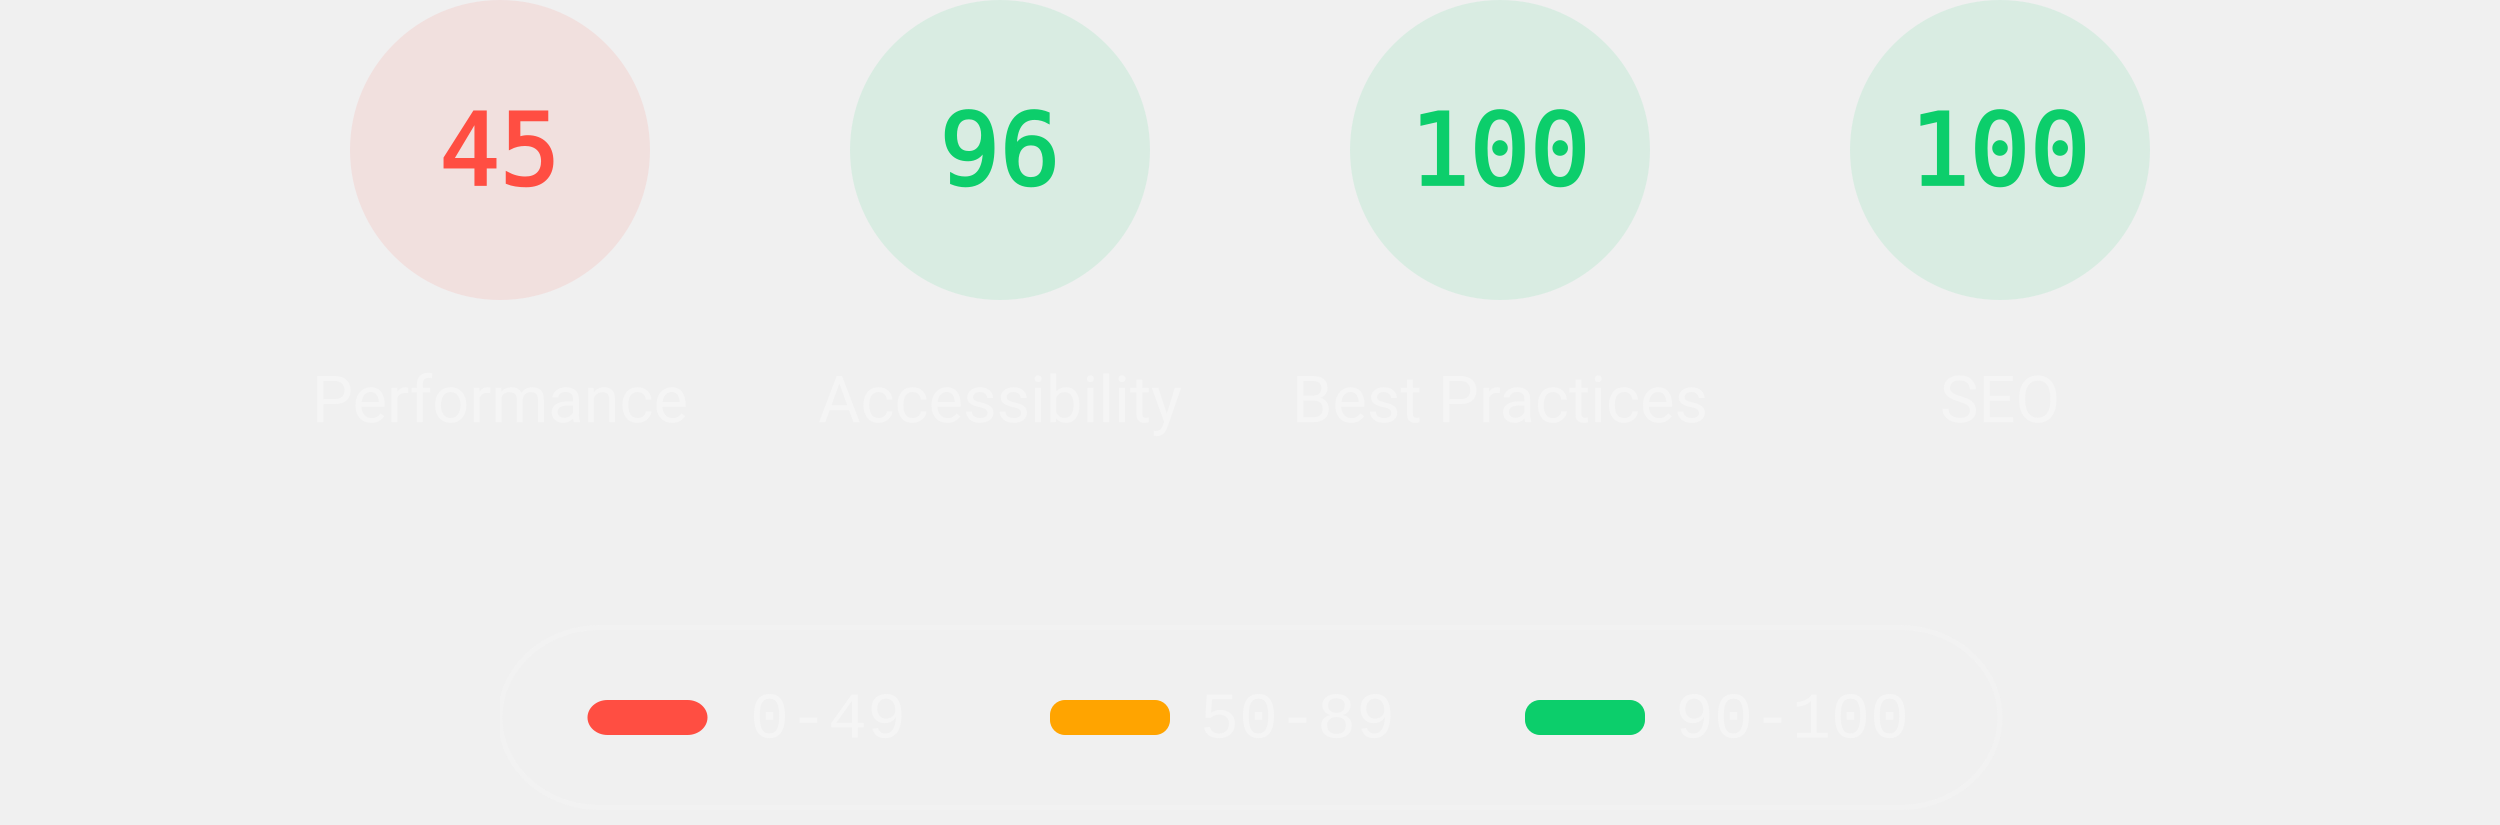
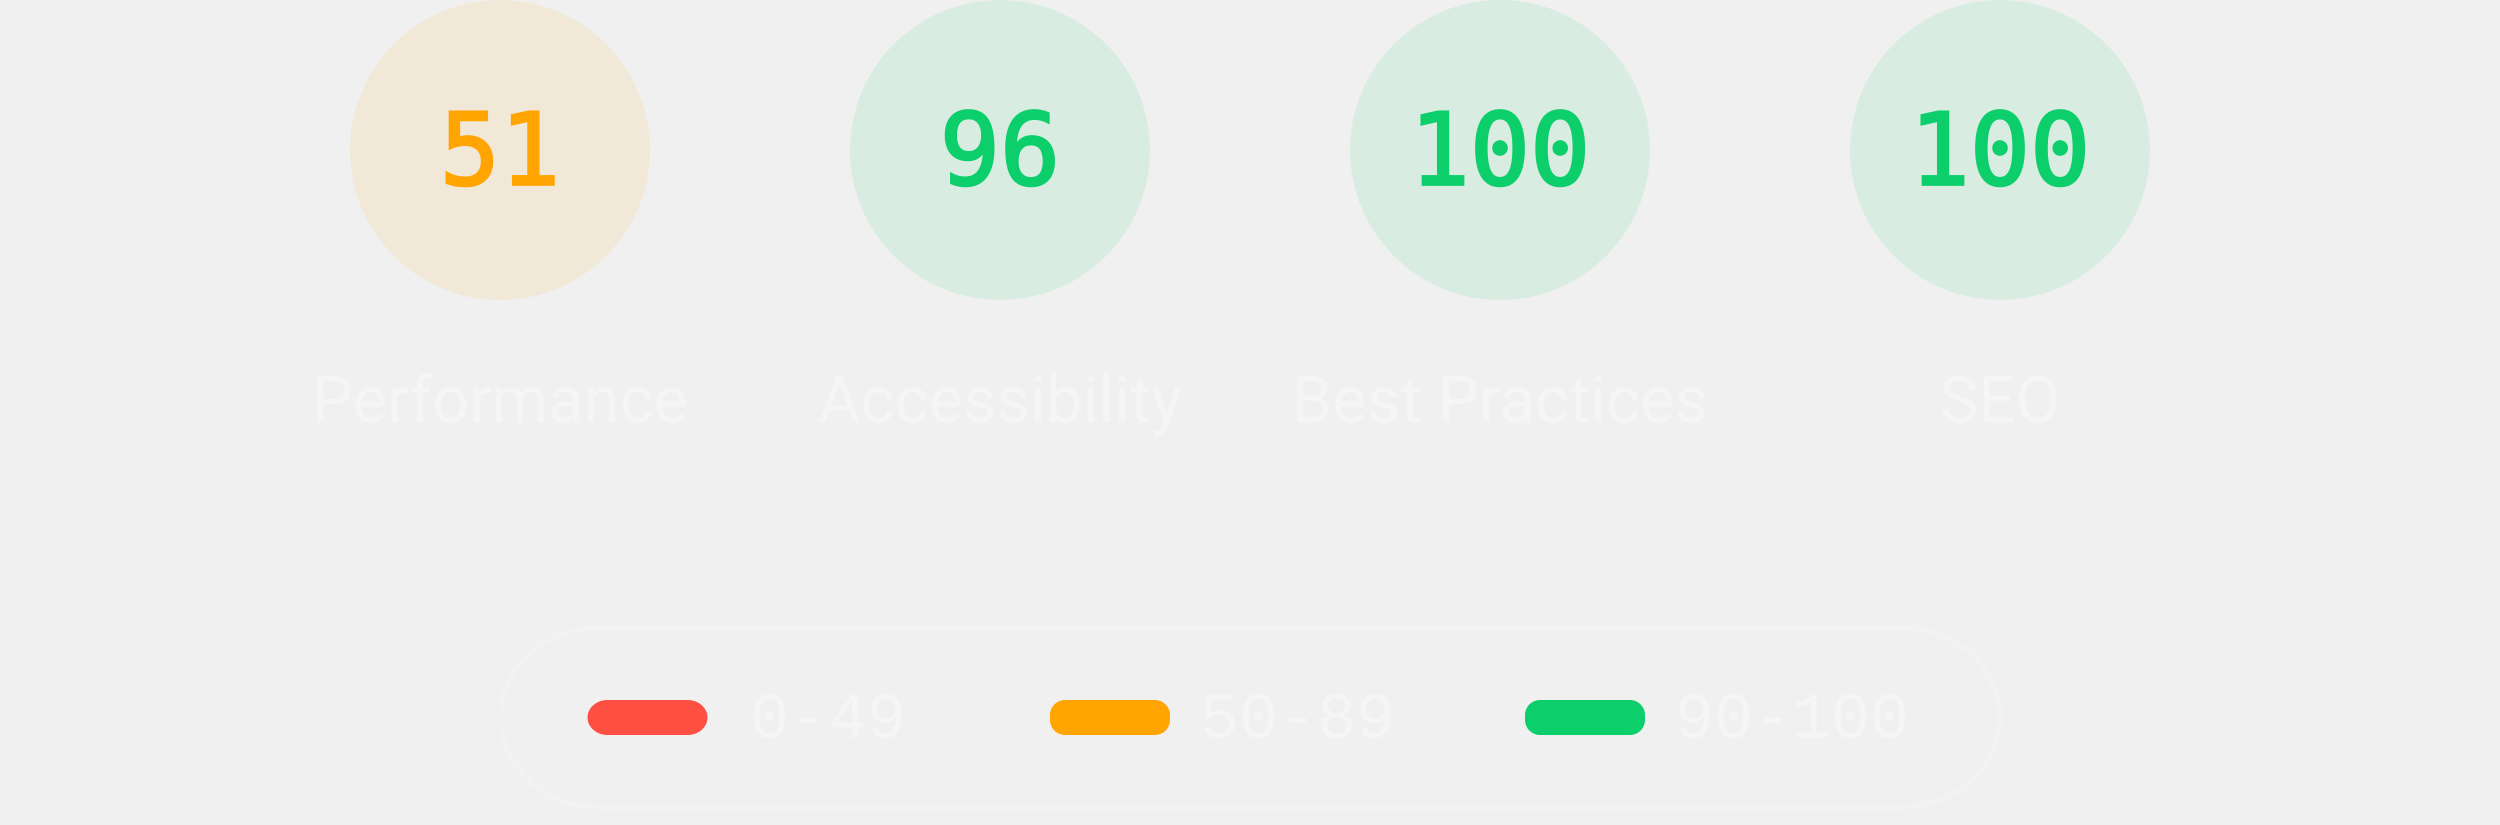
<svg xmlns="http://www.w3.org/2000/svg" class="theme--dark" fill="none" width="1000" height="330">
  <style>
			.gauge-base {
				opacity: 0.1
			}

			.gauge-arc {
				fill: none;
				animation-delay: 250ms;
				stroke-linecap: round;
				transform: rotate(-90deg);
				transform-origin: 100px 60px;
				animation: load-gauge 1s ease forwards
			}

			.guage-text {
				font-size: 40px;
				font-family: monospace;
				text-align: center
			}

			.guage-red {
				color: #ff4e42;
				fill: #ff4e42;
				stroke: #ff4e42
			}
			.guage-orange {
				color: #ffa400;
				fill: #ffa400;
				stroke: #ffa400
			}
			.guage-green {
				color: #0cce6b;
				fill: #0cce6b;
				stroke: #0cce6b
			}
			.theme--agnostic .guage-undefined {
				color: #5c5c5c;
				fill: #5c5c5c;
				stroke: #5c5c5c
			}
			.theme--light .guage-undefined {
				color: #1e1e1e;
				fill: #1e1e1e;
				stroke: #1e1e1e
			}
			.theme--dark .guage-undefined {
				color: #f5f5f5;
				fill: #f5f5f5;
				stroke: #f5f5f5
			}

			.guage-title {
				stroke: none;
				font-size: 26px;
				line-height: 26px;
				font-family: Roboto, Halvetica, Arial, sans-serif
			}
			.metric.guage-title {
				font-family: 'Courier New', Courier, monospace
			}
			.theme--agnostic .guage-title {
				color: #737373;
				fill: #737373
			}
			.theme--light .guage-title {
				color: #212121;
				fill: #212121
			}
			.theme--dark .guage-title {
				color: #f5f5f5;
				fill: #f5f5f5
			}

			@keyframes load-gauge {
				from {
					stroke-dasharray: 0 352.858
				}
			}
			.lh-gauge--pwa__disc {
				fill: #e0e0e0
			}
			.lh-gauge--pwa__logo {
				position: relative;
				fill: #b0b0b0
			}
			.lh-gauge--pwa__invisible {
				display: none
			}
			.lh-gauge--pwa__visible {
				display: inline
			}
			.guage-invisible {
				display: none
			}
			.lh-gauge--pwa__logo--primary-color {
				fill: #304ffe
			}
			.theme--agnostic .lh-gauge--pwa__logo--secondary-color {
				fill: #787878
			}
			.theme--light .lh-gauge--pwa__logo--secondary-color {
				fill: #3d3d3d
			}
			.theme--dark .lh-gauge--pwa__logo--secondary-color {
				fill: #d8b6b6
			}
			.theme--light #svg_2 {
				stroke: #00000022
			}
			.theme--agnostic #svg_2 {
				stroke: #616161
			}
			.theme--light #svg_2 {
				stroke: #00000022
			}
			.theme--dark #svg_2 {
				stroke: #f5f5f566
			}
		</style>
-   <svg class="guage-div guage-perf guage-red" viewBox="0 0 200 200" width="200" height="200" x="100" y="0">
-     <circle class="gauge-base" r="56" cx="100" cy="60" stroke-width="8" />
-     <circle class="gauge-arc guage-arc-1" r="56" cx="100" cy="60" stroke-width="8" style="stroke-dasharray: 158.336, 351.858;" />
-     <text class="guage-text" x="100px" y="60px" alignment-baseline="central" dominant-baseline="central" text-anchor="middle">45</text>
+   <svg class="guage-div guage-perf guage-orange" viewBox="0 0 200 200" width="200" height="200" x="100" y="0">
+     <circle class="gauge-base" r="56" cx="100" cy="60" stroke-width="8" />
+     <circle class="gauge-arc guage-arc-1" r="56" cx="100" cy="60" stroke-width="8" style="stroke-dasharray: 179.448, 351.858;" />
+     <text class="guage-text" x="100px" y="60px" alignment-baseline="central" dominant-baseline="central" text-anchor="middle">51</text>
    <text class="guage-title" x="100px" y="160px" alignment-baseline="central" dominant-baseline="central" text-anchor="middle">Performance</text>
  </svg>
  <svg class="guage-div guage-acc guage-green" viewBox="0 0 200 200" width="200" height="200" x="300" y="0">
    <circle class="gauge-base" r="56" cx="100" cy="60" stroke-width="8" />
    <circle class="gauge-arc guage-arc-2" r="56" cx="100" cy="60" stroke-width="8" style="stroke-dasharray: 337.784, 351.858;" />
    <text class="guage-text" x="100px" y="60px" alignment-baseline="central" dominant-baseline="central" text-anchor="middle">96</text>
    <text class="guage-title" x="100px" y="160px" alignment-baseline="central" dominant-baseline="central" text-anchor="middle">Accessibility</text>
  </svg>
  <svg class="guage-div guage-best guage-green" viewBox="0 0 200 200" width="200" height="200" x="500" y="0">
    <circle class="gauge-base" r="56" cx="100" cy="60" stroke-width="8" />
    <circle class="gauge-arc guage-arc-3" r="56" cx="100" cy="60" stroke-width="8" style="stroke-dasharray: 351.858, 351.858;" />
    <text class="guage-text" x="100px" y="60px" alignment-baseline="central" dominant-baseline="central" text-anchor="middle">100</text>
    <text class="guage-title" x="100px" y="160px" alignment-baseline="central" dominant-baseline="central" text-anchor="middle">Best Practices</text>
  </svg>
  <svg class="guage-div guage-seo guage-green" viewBox="0 0 200 200" width="200" height="200" x="700" y="0">
    <circle class="gauge-base" r="56" cx="100" cy="60" stroke-width="8" />
    <circle class="gauge-arc guage-arc-4" r="56" cx="100" cy="60" stroke-width="8" style="stroke-dasharray: 351.858, 351.858;" />
    <text class="guage-text" x="100px" y="60px" alignment-baseline="central" dominant-baseline="central" text-anchor="middle">100</text>
    <text class="guage-title" x="100px" y="160px" alignment-baseline="central" dominant-baseline="central" text-anchor="middle">SEO</text>
  </svg>
  <svg class="guage-div guage-pwa guage-invisible" viewBox="0 0 200 200" width="200" height="200" x="900" y="0">
    <svg viewBox="0 0 60 60" width="112" height="112" x="44" y="4">
      <defs>
        <linearGradient id="lh-gauge--pwa__check-circle__gradient-0" x1="50%" y1="0%" x2="50%" y2="100%">
          <stop stop-color="#00C852" offset="0%" />
          <stop stop-color="#009688" offset="100%" />
        </linearGradient>
        <linearGradient id="lh-gauge--pwa__installable__shadow-gradient-0" x1="76.056%" x2="24.111%" y1="82.995%" y2="24.735%">
          <stop stop-color="#A5D6A7" offset="0%" />
          <stop stop-color="#80CBC4" offset="100%" />
        </linearGradient>
        <linearGradient id="lh-gauge--pwa__fast-reliable__shadow-gradient-0" x1="76.056%" y1="82.995%" x2="25.678%" y2="26.493%">
          <stop stop-color="#64B5F6" offset="0%" />
          <stop stop-color="#2979FF" offset="100%" />
        </linearGradient>
        <g id="lh-gauge--pwa__fast-reliable-badge-0">
          <circle fill="#FFFFFF" cx="10" cy="10" r="10" />
          <path fill="#304FFE" d="M10 3.58l5.25 2.34v3.5c0 3.23-2.24 6.26-5.25 7-3.01-.74-5.25-3.77-5.25-7v-3.5L10 3.58zm-.47 10.74l2.76-4.83.03-.07c.04-.08 0-.24-.22-.24h-1.64l.47-3.26h-.47l-2.7 4.77c-.02.01.05-.1-.04.05-.09.16-.1.31.18.31h1.63l-.47 3.27h.47z" />
        </g>
        <g id="lh-gauge--pwa__installable-badge-0">
          <circle fill="#FFFFFF" cx="10" cy="10" r="10" />
          <path fill="#009688" d="M10 4.167A5.835 5.835 0 0 0 4.167 10 5.835 5.835 0 0 0 10 15.833 5.835 5.835 0 0 0 15.833 10 5.835 5.835 0 0 0 10 4.167zm2.917 6.416h-2.334v2.334H9.417v-2.334H7.083V9.417h2.334V7.083h1.166v2.334h2.334v1.166z" />
        </g>
      </defs>
      <g stroke="none" fill-rule="nonzero">
        <circle class="lh-gauge--pwa__disc" cx="30" cy="30" r="30" />
        <g class="lh-gauge--pwa__logo">
          <path d="M35.66 19.39l.7-1.75h2L37.4 15 38.6 12l3.4 9h-2.51l-.58-1.61z" />
          <path d="M33.52 21l3.65-9h-2.42l-2.5 5.82L30.5 12h-1.86l-1.9 5.82-1.35-2.65-1.21 3.72L25.4 21h2.38l1.72-5.2 1.64 5.2z" />
          <path fill-rule="nonzero" d="M20.3 17.91h1.48c.45 0 .85-.05 1.2-.15l.39-1.18 1.07-3.3a2.64 2.64 0 0 0-.28-.37c-.55-.6-1.36-.91-2.42-.91H18v9h2.3V17.9zm1.96-3.84c.22.22.33.5.33.87 0 .36-.1.65-.29.87-.2.23-.59.35-1.15.35h-.86v-2.41h.87c.52 0 .89.1 1.1.32z" />
        </g>
        <rect class="lh-gauge--pwa__component lh-gauge--pwa__na-line lh-gauge--pwa__invisible" fill="#FFFFFF" x="20" y="32" width="20" height="4" rx="2" />
        <g class="lh-gauge--pwa__component lh-gauge--pwa__fast-reliable-badge lh-gauge--pwa__invisible" transform="translate(20, 29)">
          <path fill="url(#lh-gauge--pwa__fast-reliable__shadow-gradient-0)" d="M33.63 19.49A30 30 0 0 1 16.2 30.36L3 17.14 17.14 3l16.49 16.49z" />
          <use href="#lh-gauge--pwa__fast-reliable-badge-0" />
        </g>
        <g class="lh-gauge--pwa__component lh-gauge--pwa__installable-badge lh-gauge--pwa__invisible" transform="translate(20, 29)">
          <path fill="url(#lh-gauge--pwa__installable__shadow-gradient-0)" d="M33.629 19.487c-4.272 5.453-10.391 9.39-17.415 10.869L3 17.142 17.142 3 33.63 19.487z" />
          <use href="#lh-gauge--pwa__installable-badge-0" />
        </g>
        <g class="lh-gauge--pwa__component lh-gauge--pwa__fast-reliable-installable-badges lh-gauge--pwa__invisible">
          <g transform="translate(8, 29)">
            <path fill="url(#lh-gauge--pwa__fast-reliable__shadow-gradient-0)" d="M16.321 30.463L3 17.143 17.142 3l22.365 22.365A29.864 29.864 0 0 1 22 31c-1.942 0-3.84-.184-5.679-.537z" />
            <use href="#lh-gauge--pwa__fast-reliable-badge-0" />
          </g>
          <g transform="translate(32, 29)">
            <path fill="url(#lh-gauge--pwa__installable__shadow-gradient-0)" d="M25.982 11.84a30.107 30.107 0 0 1-13.08 15.203L3 17.143 17.142 3l8.84 8.84z" />
            <use href="#lh-gauge--pwa__installable-badge-0" />
          </g>
        </g>
        <g class="lh-gauge--pwa__component lh-gauge--pwa__check-circle lh-gauge--pwa__invisible" transform="translate(18, 28)">
          <circle fill="#FFFFFF" cx="12" cy="12" r="12" />
          <path fill="url(#lh-gauge--pwa__check-circle__gradient-0)" d="M12 2a10 10 0 1 0 0 20 10 10 0 0 0 0-20zm-2 15l-5-5 1.41-1.41L10 14.17l7.59-7.59L19 8l-9 9z" />
        </g>
      </g>
    </svg>
    <text class="guage-title" y="160px" alignment-baseline="central" dominant-baseline="central" text-anchor="middle">
      <tspan x="100px" dy="-6px">Progressive</tspan>
      <tspan x="100px" dy="30px">Web App</tspan>
    </text>
  </svg>
  <svg width="604" height="76" x="200" y="250">
    <g>
      <rect fill="none" id="canvas_background" height="80" width="604" y="-1" x="-1" />
      <g display="none" overflow="visible" y="0" x="0" height="100%" width="100%" id="canvasGrid">
        <rect fill="url(#gridpattern)" stroke-width="0" y="0" x="0" height="100%" width="100%" />
      </g>
    </g>
    <g>
      <rect fill-opacity="0" stroke-width="2" rx="40" id="svg_2" height="72" width="600" y="1" x="0" fill="#000000" />
      <rect stroke="#000" rx="8" id="svg_3" height="14" width="48" y="30" x="35" stroke-opacity="null" stroke-width="0" fill="#ff4e42" />
      <rect stroke="#000" rx="6" id="svg_4" height="14" width="48" y="30" x="220" stroke-opacity="null" stroke-width="0" fill="#ffa400" />
      <rect stroke="#000" rx="6" id="svg_5" height="14" width="48" y="30" x="410" stroke-opacity="null" stroke-width="0" fill="#0cce6b" />
      <text class="metric guage-title" xml:space="preserve" text-anchor="start" font-size="26" id="svg_6" y="45" x="100" stroke-opacity="null" stroke-width="0" stroke="#000">0-49</text>
      <text class="metric guage-title" xml:space="preserve" text-anchor="start" font-size="26" id="svg_7" y="45" x="280" stroke-opacity="null" stroke-width="0" stroke="#000">50-89</text>
      <text class="metric guage-title" xml:space="preserve" text-anchor="start" font-size="26" id="svg_8" y="45" x="470" stroke-opacity="null" stroke-width="0" stroke="#000">90-100</text>
    </g>
  </svg>
</svg>
